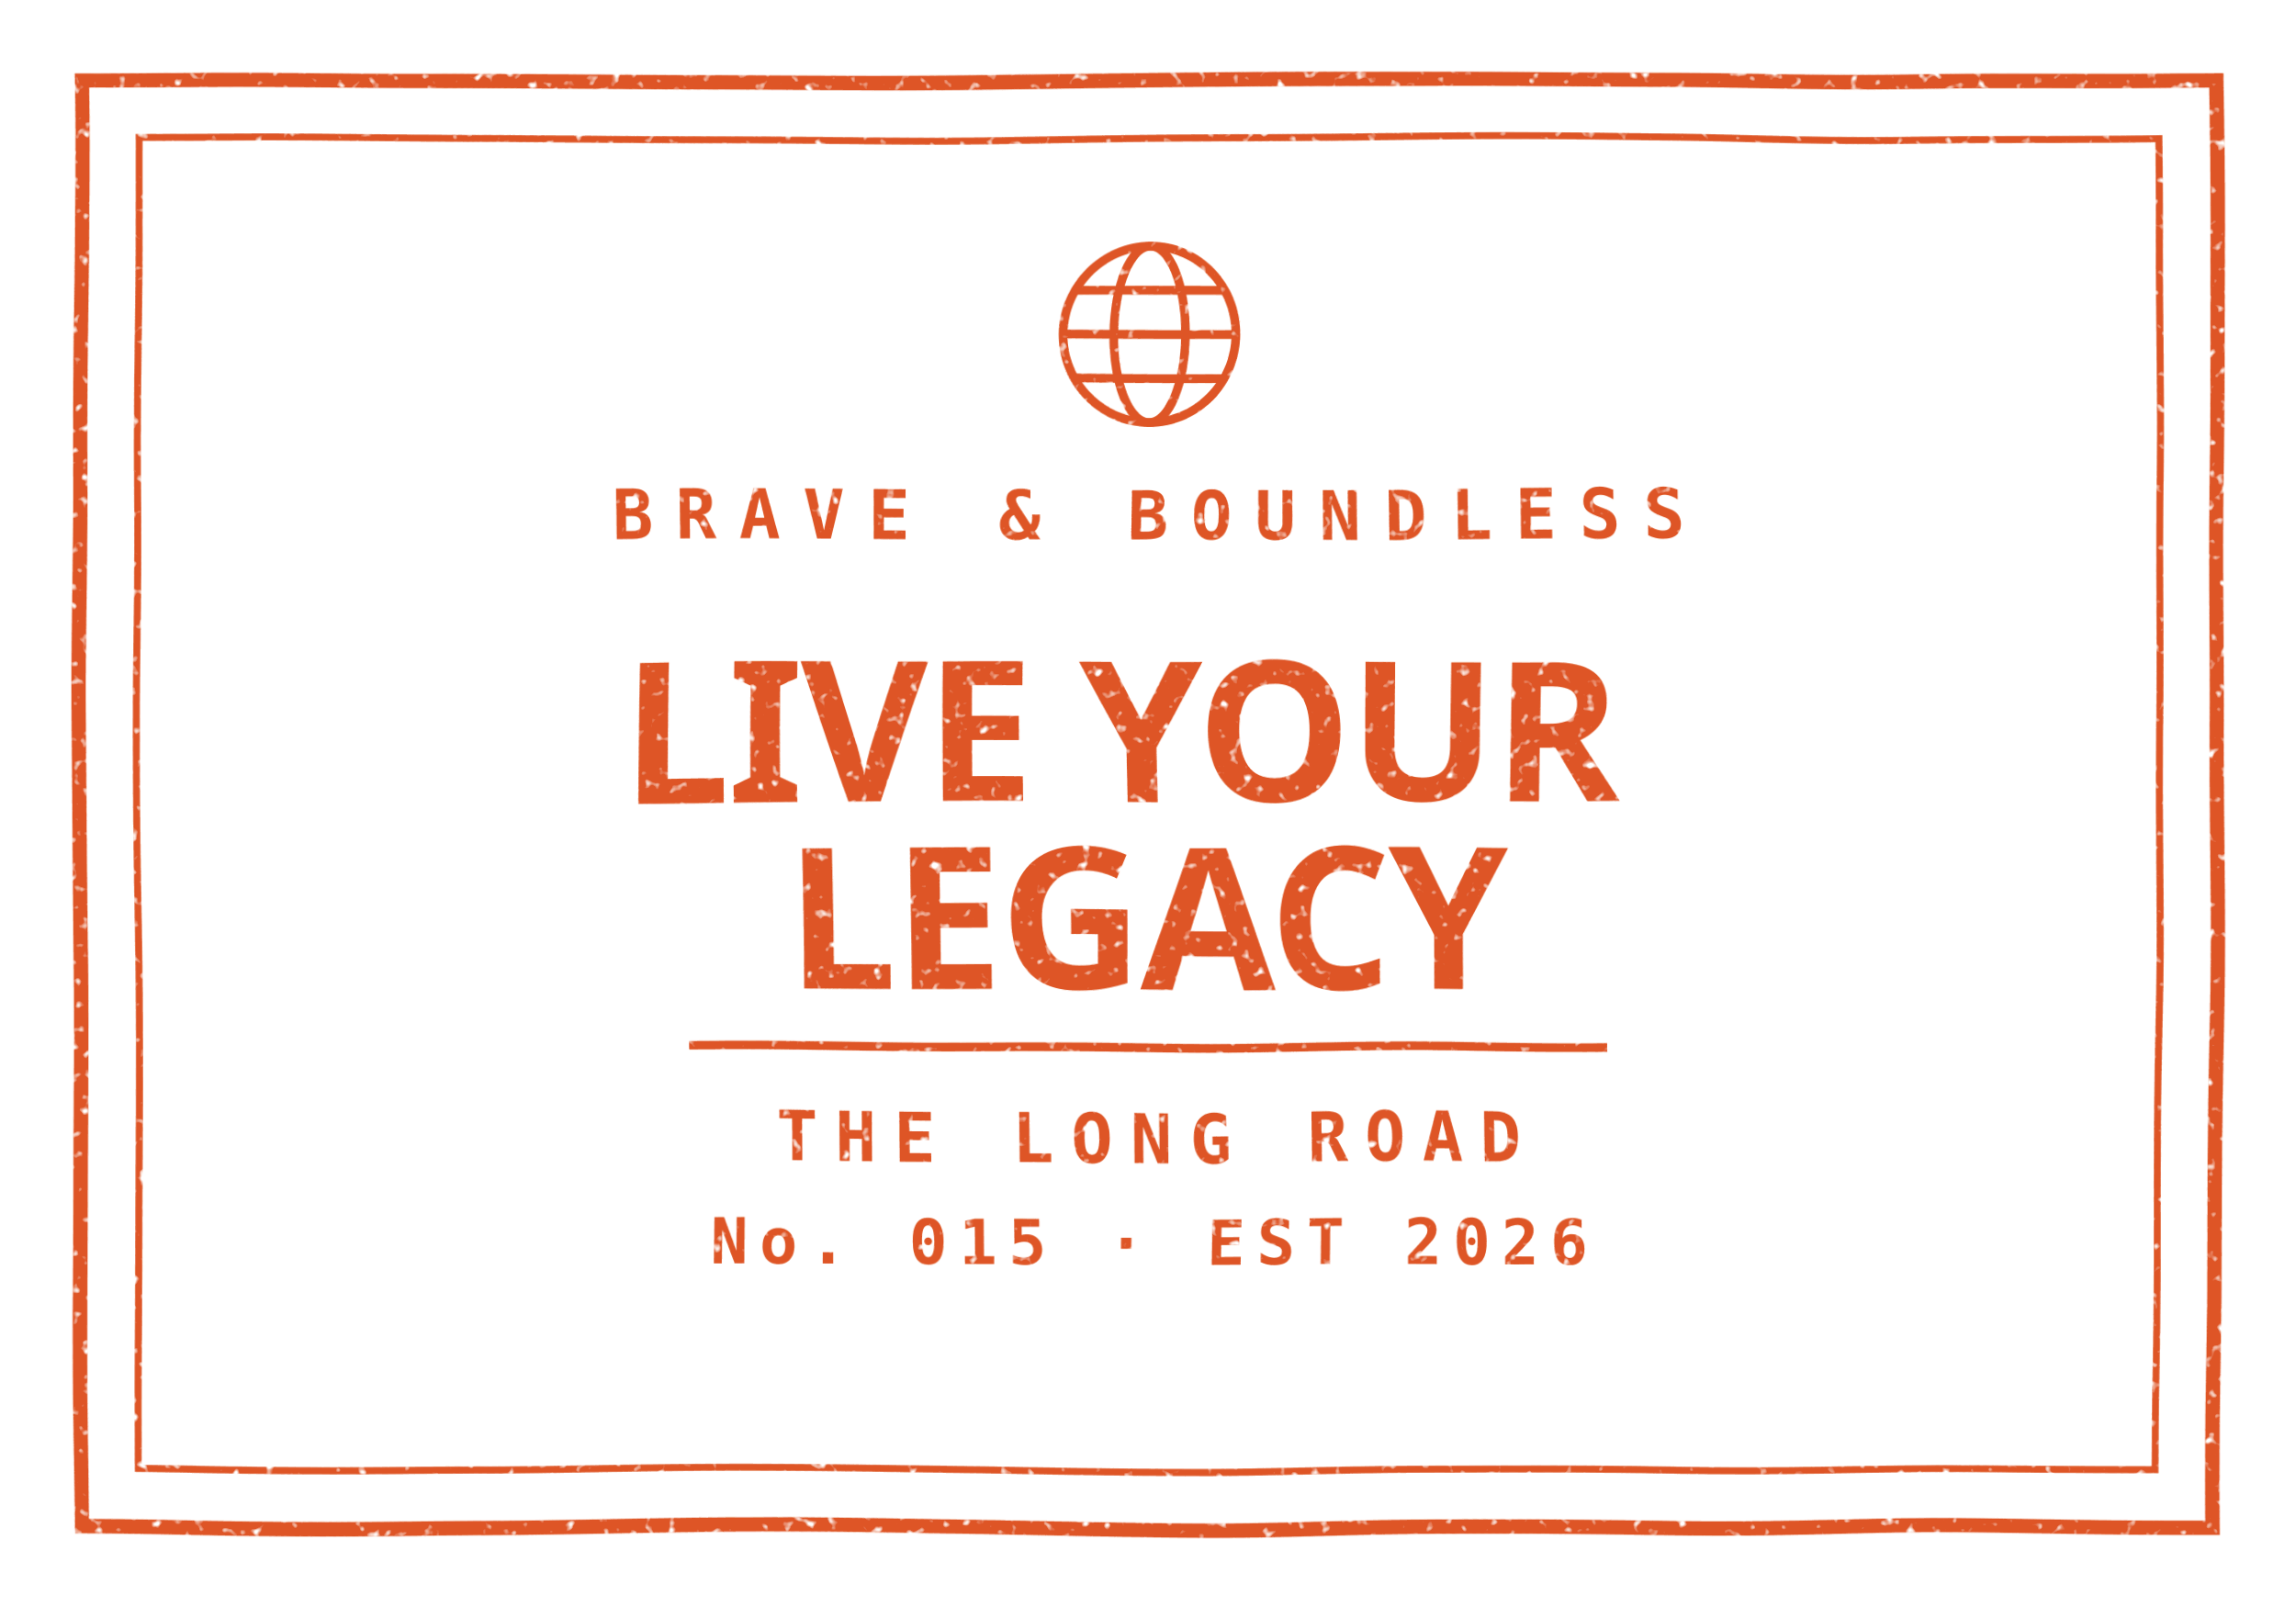
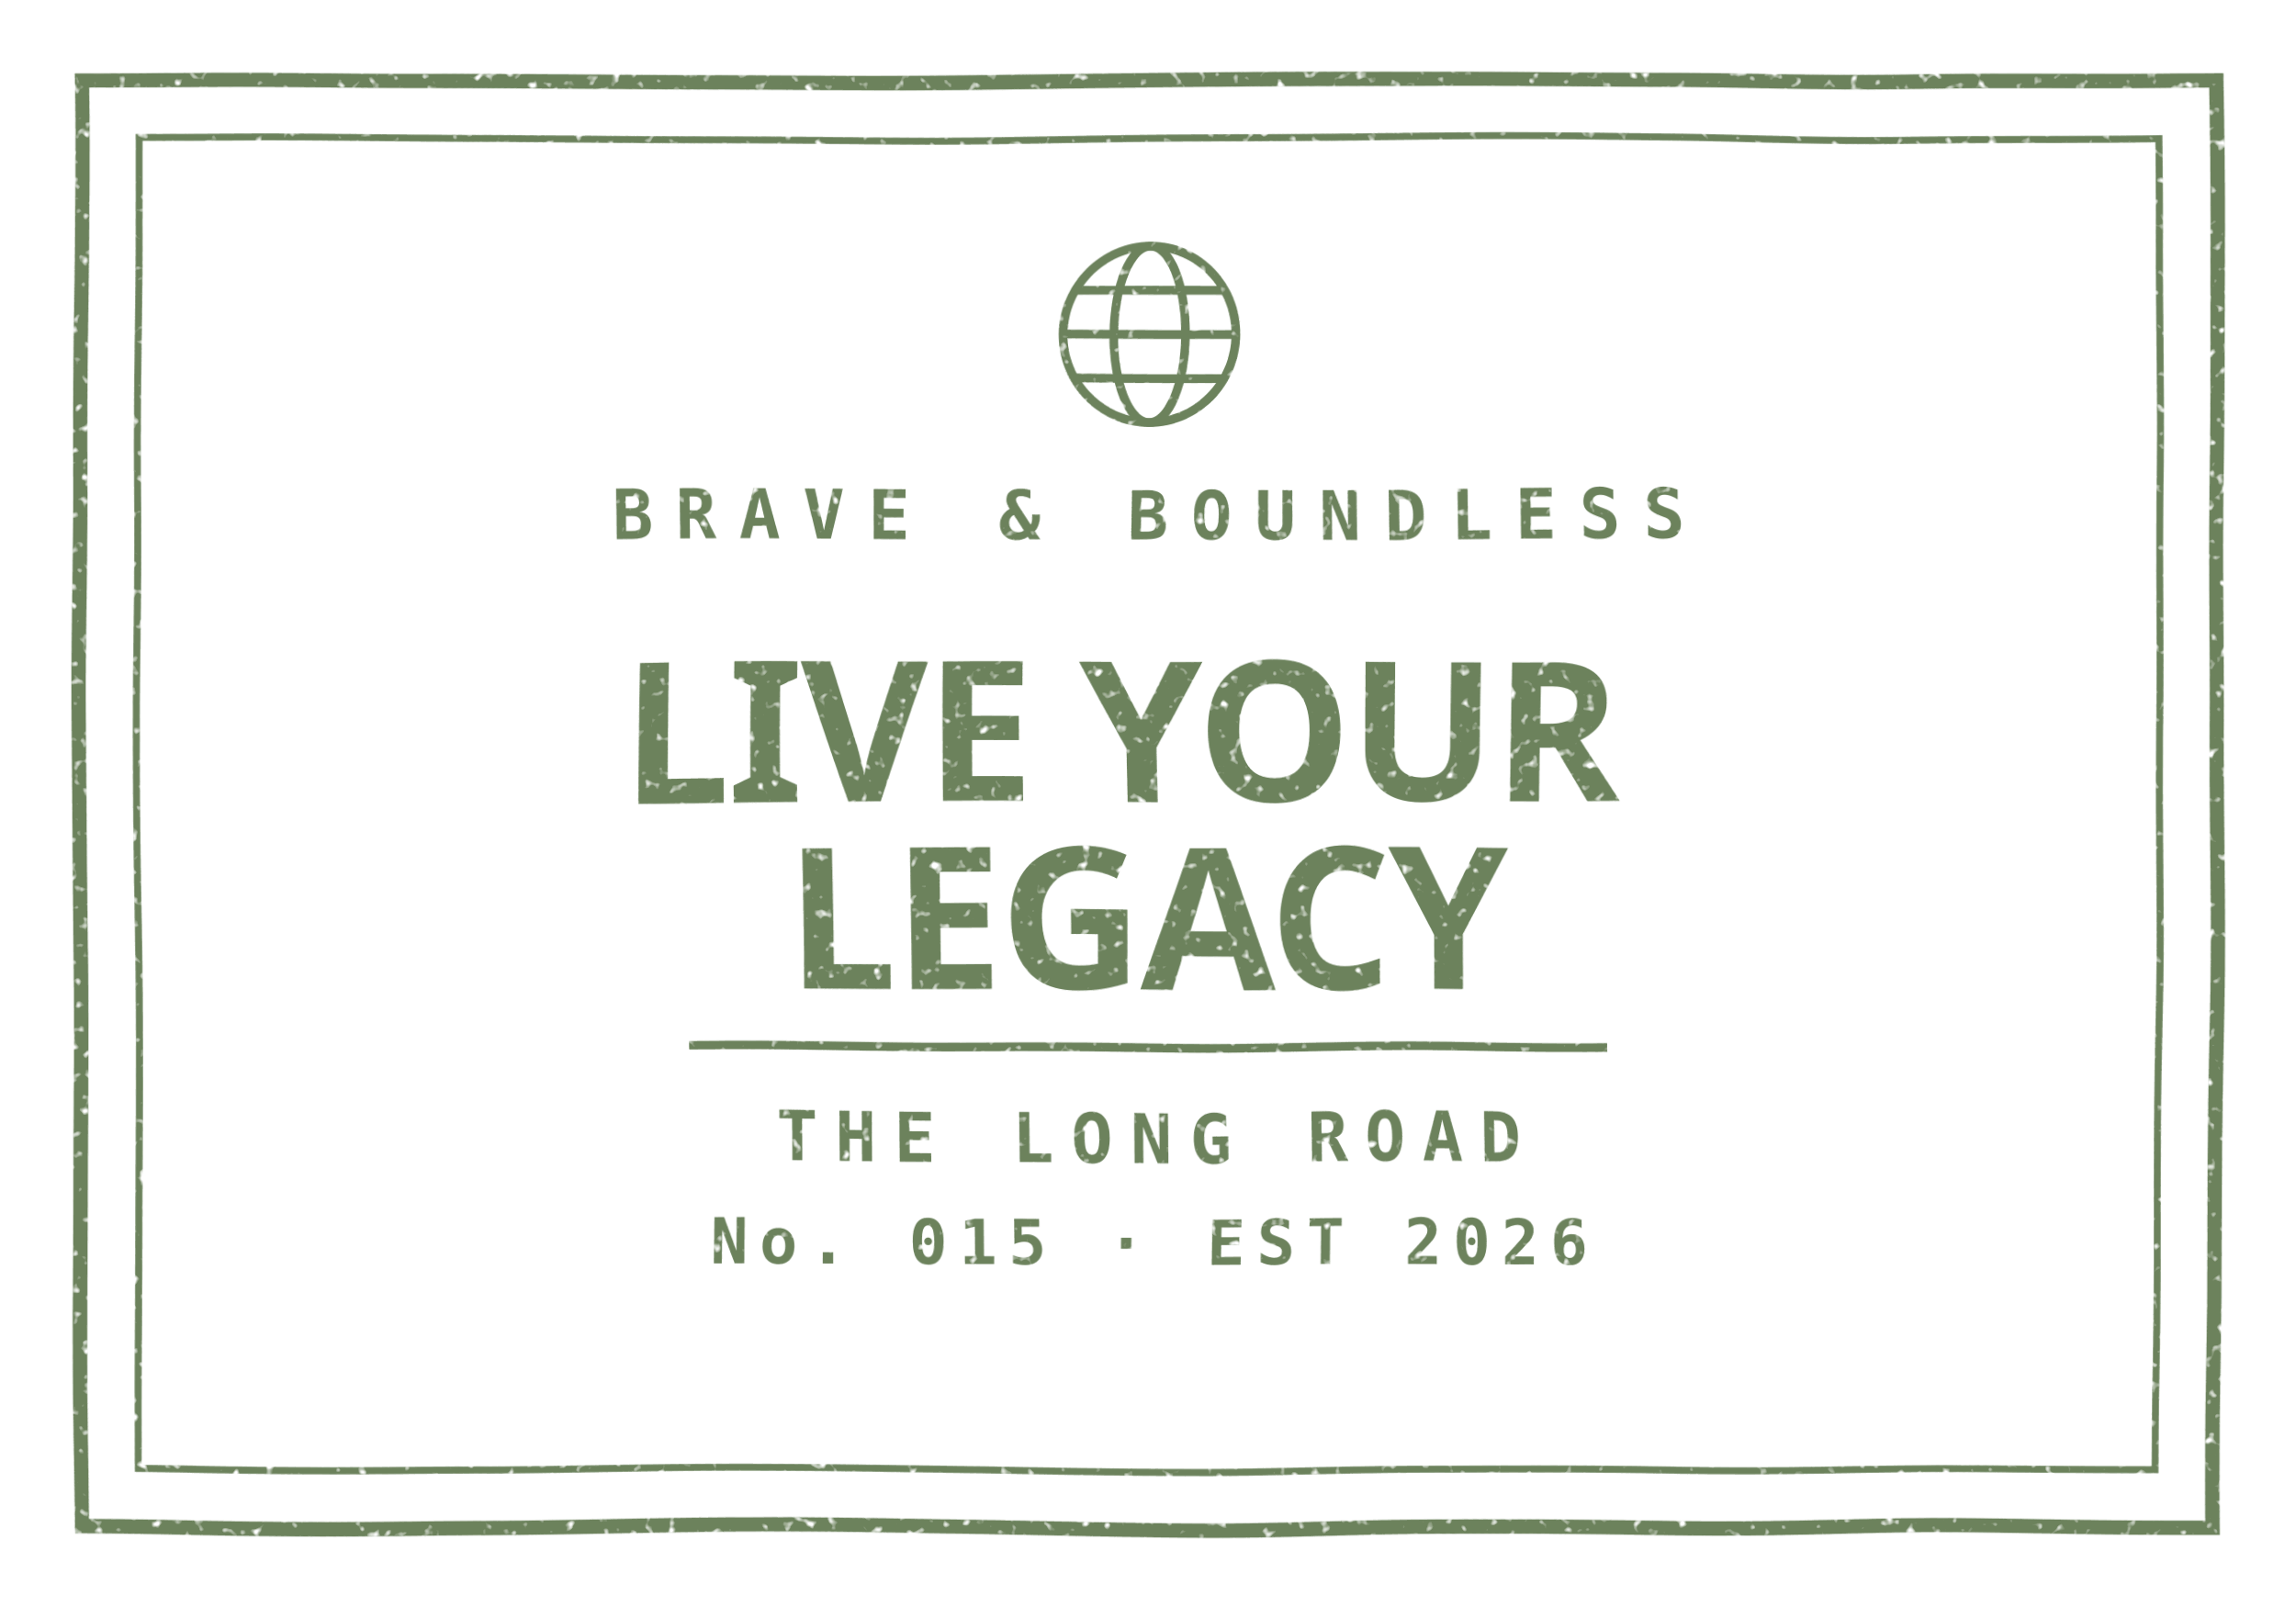
<svg xmlns="http://www.w3.org/2000/svg" version="1.1" viewBox="0 0 400 280">
  <defs>
    <filter id="f-sh2f9kb" x="-25%" y="-25%" width="150%" height="150%">
      <feTurbulence type="fractalNoise" baseFrequency="0.012" numOctaves="2" seed="935" result="w" />
      <feDisplacementMap in="SourceGraphic" in2="w" scale="2.2" xChannelSelector="R" yChannelSelector="G" result="d" />
      <feTurbulence type="fractalNoise" baseFrequency="0.5" numOctaves="2" seed="988" result="s" />
      <feColorMatrix in="s" type="matrix" values="0 0 0 0 0 0 0 0 0 0 0 0 0 0 0 0 0 0 -5 4.175" result="m" />
      <feComposite in="d" in2="m" operator="in" />
    </filter>
  </defs>
  <g filter="url(#f-sh2f9kb)">
-     <rect x="14" y="14" width="372" height="252" fill="none" stroke="#DE5525" stroke-width="2.5" />
-     <rect x="24" y="24" width="352" height="232" fill="none" stroke="#DE5525" stroke-width="1.2" />
+     <rect x="14" y="14" width="372" height="252" fill="none" stroke="#6C825C" stroke-width="2.5" />
+     <rect x="24" y="24" width="352" height="232" fill="none" stroke="#6C825C" stroke-width="1.2" />
    <g transform="translate(200,58)">
-       <g transform="scale(0.85)" fill="none" stroke="#DE5525" stroke-width="1.8">
+       <g transform="scale(0.85)" fill="none" stroke="#6C825C" stroke-width="1.8">
        <circle r="18" />
        <ellipse rx="7.5" ry="18" />
        <line x1="-18" y1="0" x2="18" y2="0" />
        <line x1="-15.5" y1="-9" x2="15.5" y2="-9" />
        <line x1="-15.5" y1="9" x2="15.5" y2="9" />
      </g>
    </g>
-     <text x="200" y="94" text-anchor="middle" fill="#DE5525" stroke="none" font-family="JetBrains Mono, monospace" font-weight="600" font-size="12" letter-spacing="4">BRAVE &amp; BOUNDLESS</text>
-     <text x="200" y="139.93" text-anchor="middle" fill="#DE5525" stroke="none" font-family="Brandon Grotesque, sans-serif" font-weight="900" font-size="34" letter-spacing="-0.5">
+     <text x="200" y="94" text-anchor="middle" fill="#6C825C" stroke="none" font-family="JetBrains Mono, monospace" font-weight="600" font-size="12" letter-spacing="4">BRAVE &amp; BOUNDLESS</text>
+     <text x="200" y="139.93" text-anchor="middle" fill="#6C825C" stroke="none" font-family="Brandon Grotesque, sans-serif" font-weight="900" font-size="34" letter-spacing="-0.5">
      <tspan x="200" dy="0">LIVE YOUR</tspan>
      <tspan x="200" dy="32.3">LEGACY</tspan>
    </text>
-     <line x1="120" y1="182.15" x2="280" y2="182.15" stroke="#DE5525" stroke-width="1.5" />
-     <text x="200" y="202.15" text-anchor="middle" fill="#DE5525" stroke="none" font-family="JetBrains Mono, monospace" font-weight="600" font-size="12" letter-spacing="3">THE LONG ROAD</text>
-     <text x="200" y="220.15" text-anchor="middle" fill="#DE5525" stroke="none" font-family="JetBrains Mono, monospace" font-weight="600" font-size="11" letter-spacing="2">No. 015   ·   EST 2026</text>
+     <line x1="120" y1="182.15" x2="280" y2="182.15" stroke="#6C825C" stroke-width="1.5" />
+     <text x="200" y="202.15" text-anchor="middle" fill="#6C825C" stroke="none" font-family="JetBrains Mono, monospace" font-weight="600" font-size="12" letter-spacing="3">THE LONG ROAD</text>
+     <text x="200" y="220.15" text-anchor="middle" fill="#6C825C" stroke="none" font-family="JetBrains Mono, monospace" font-weight="600" font-size="11" letter-spacing="2">No. 015   ·   EST 2026</text>
  </g>
</svg>
